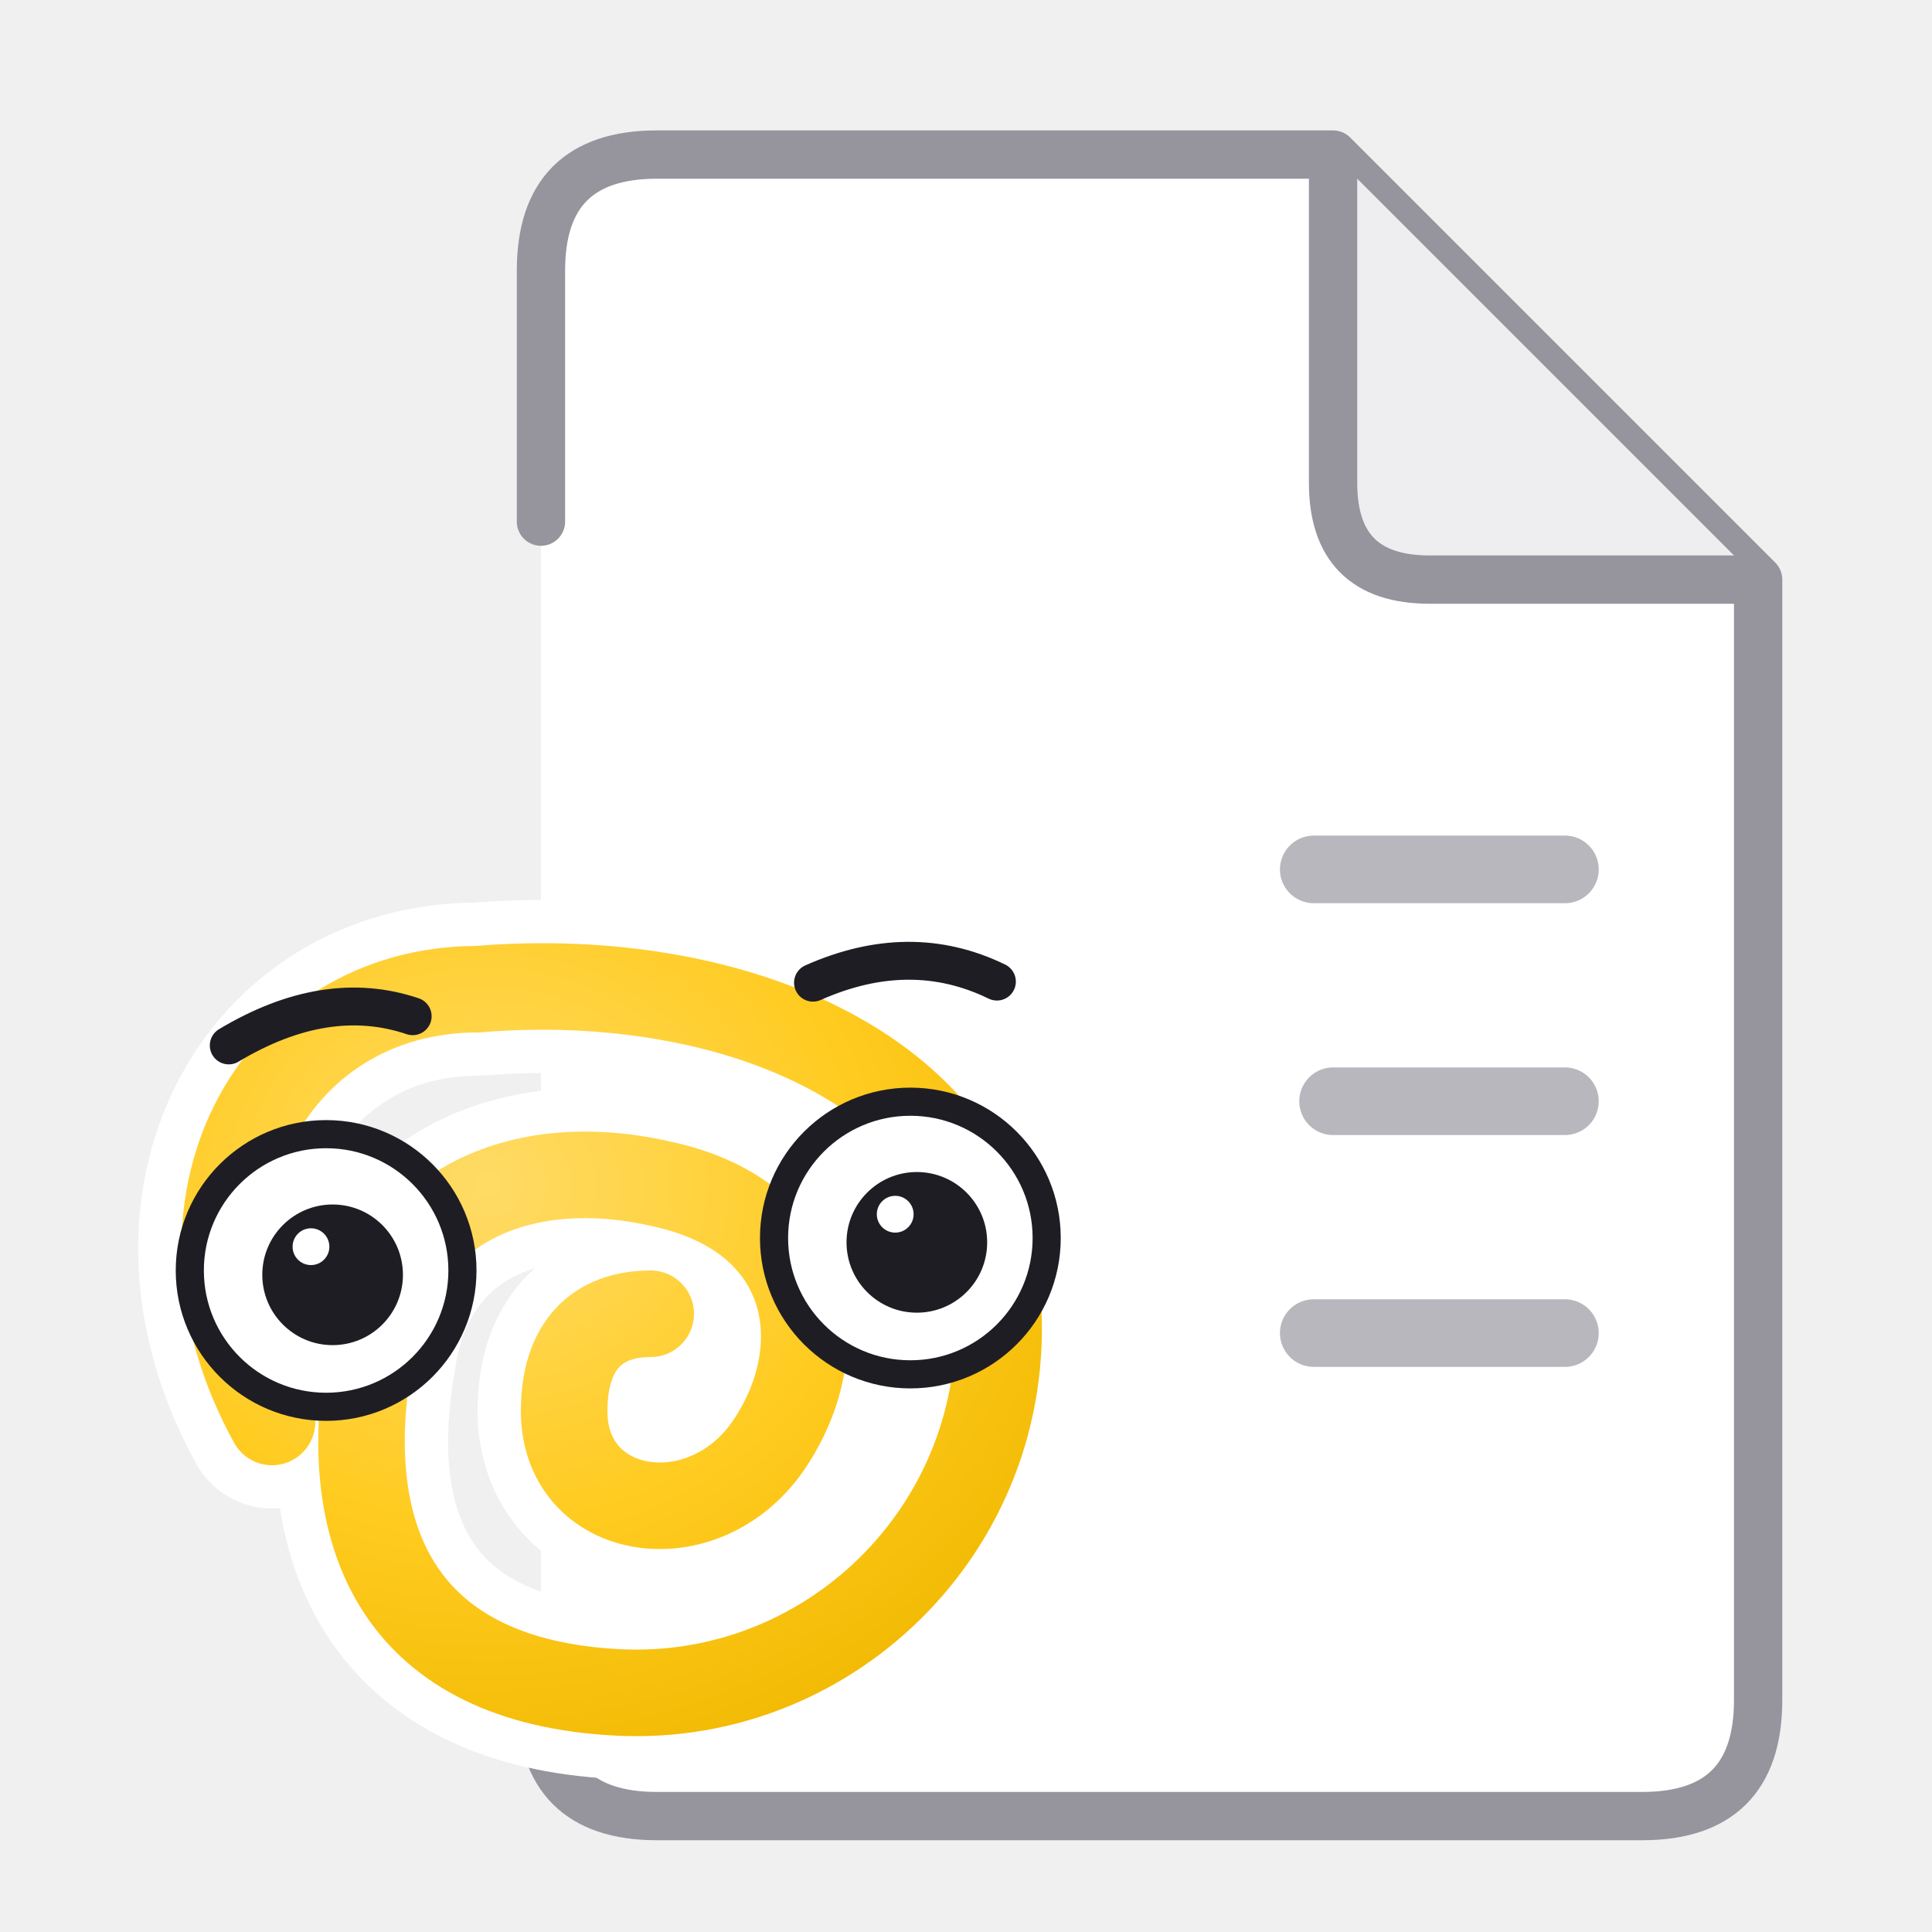
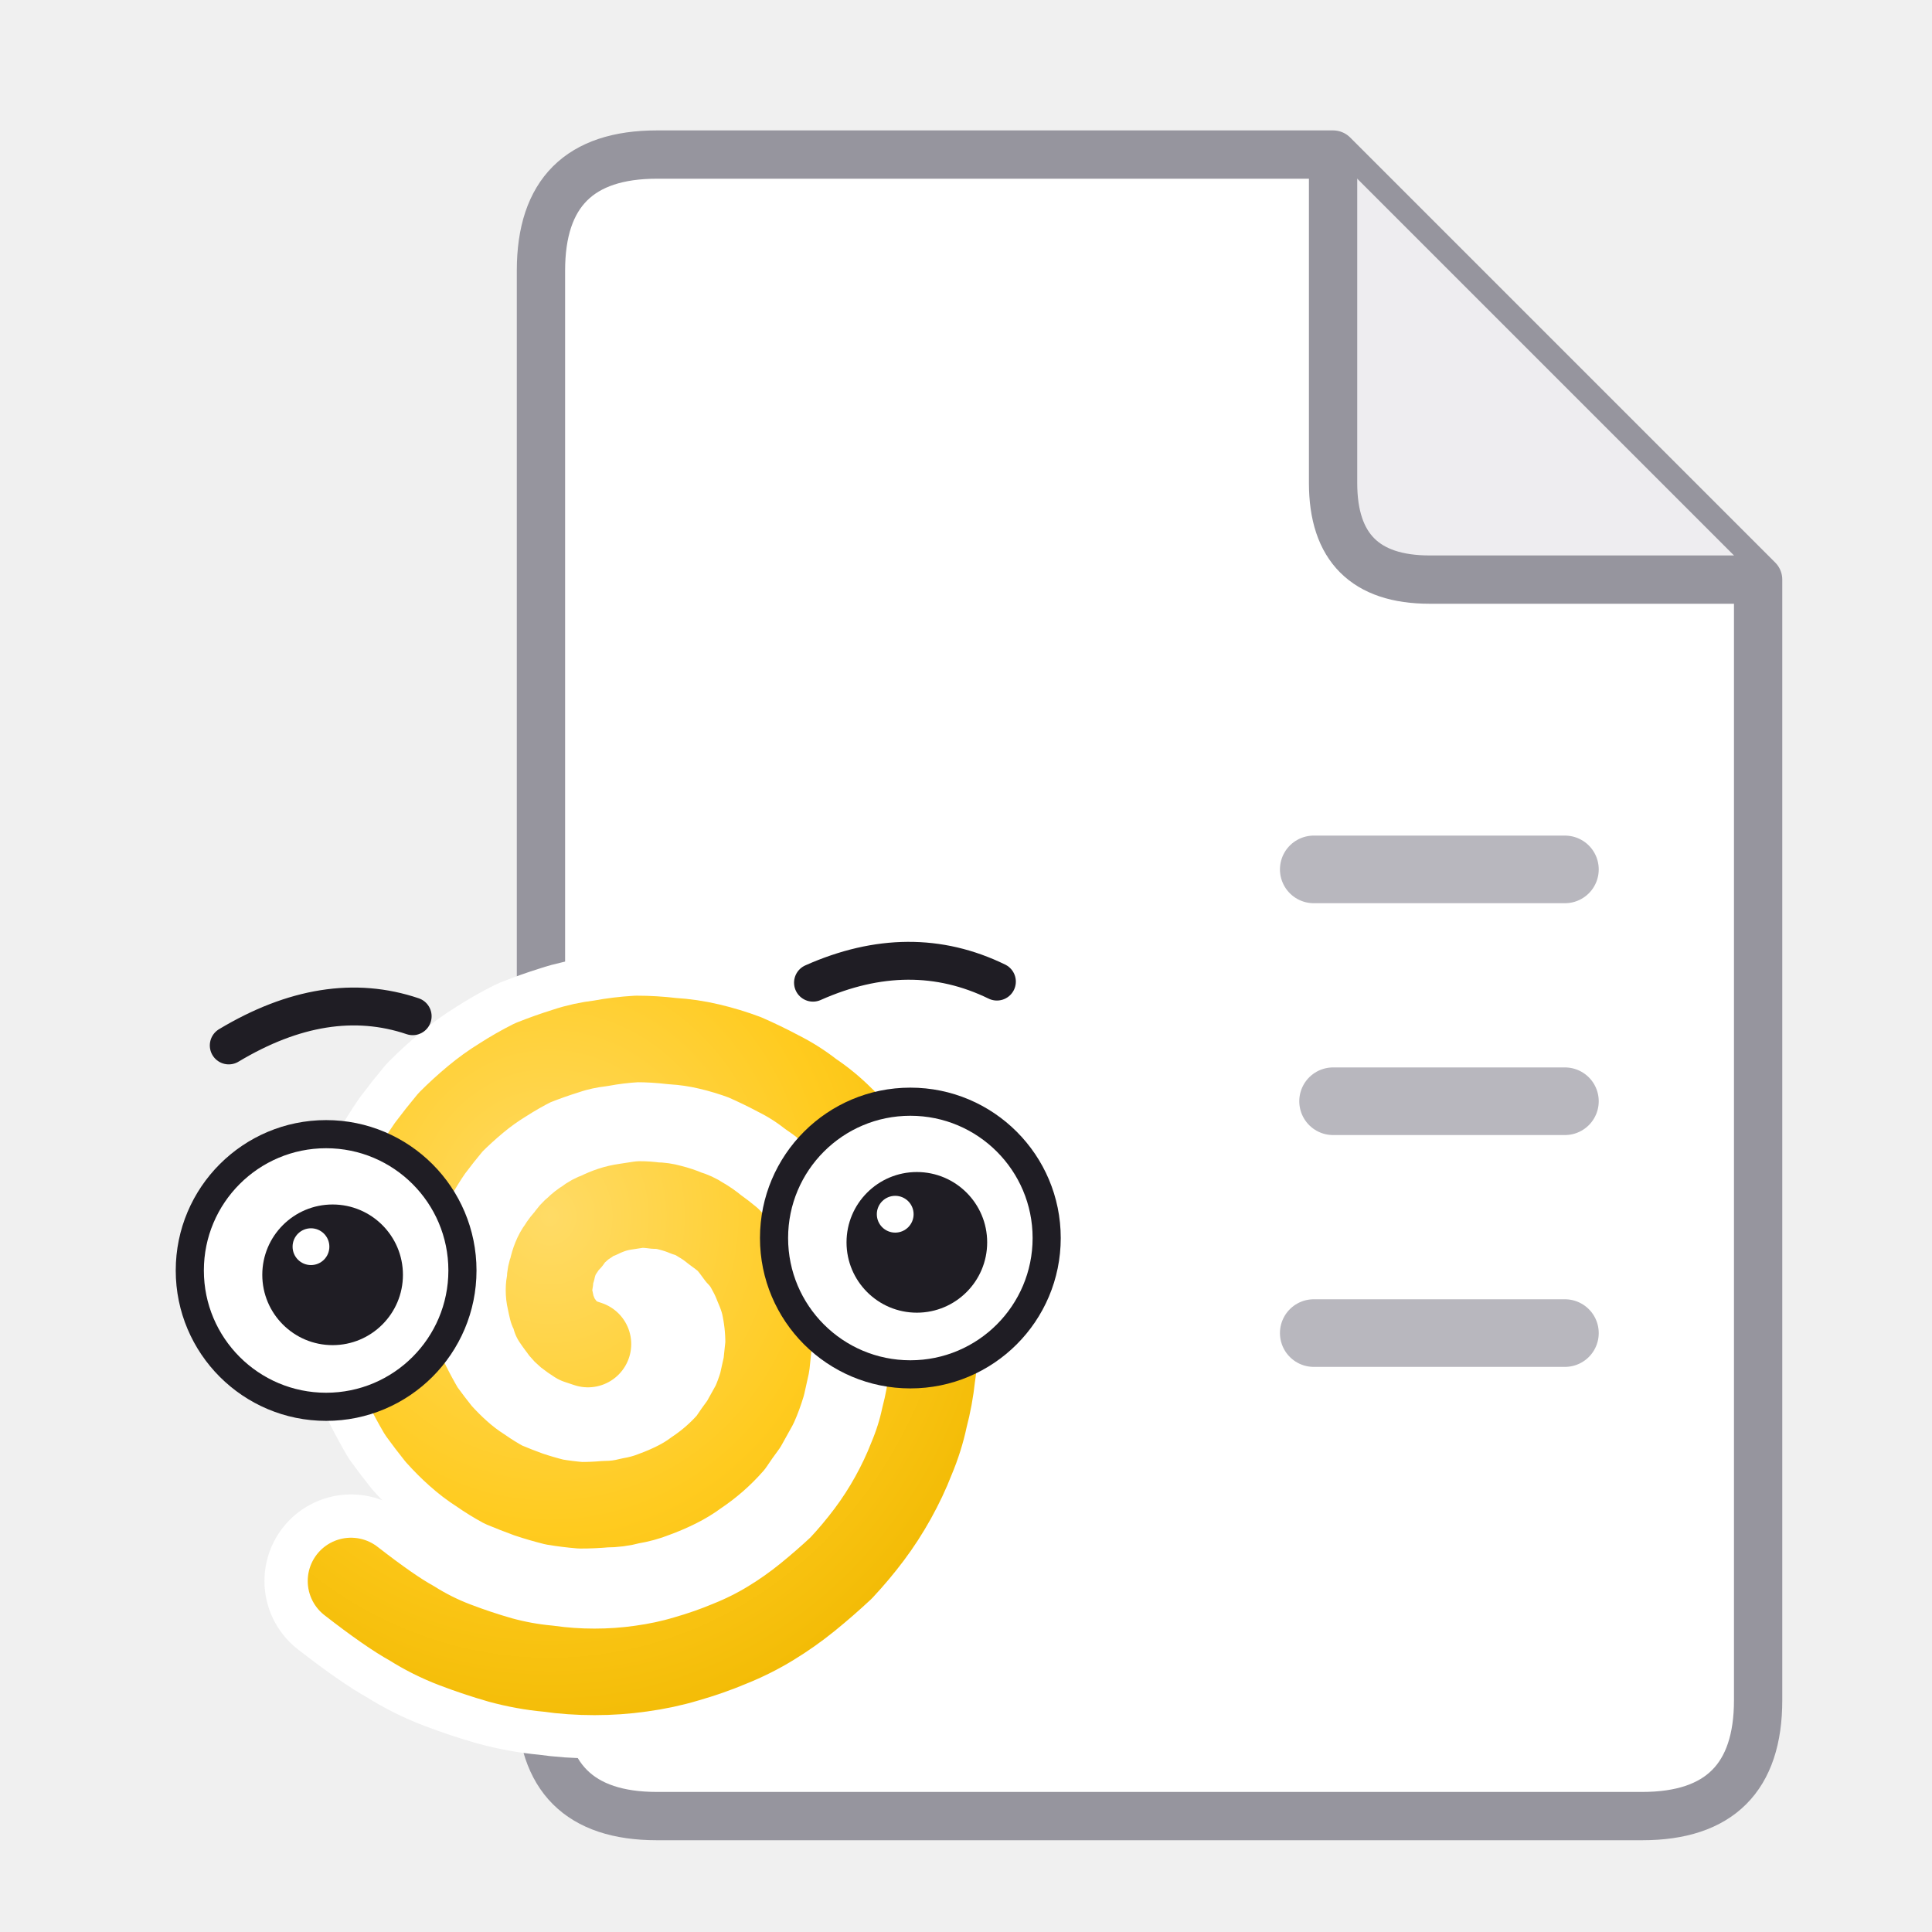
<svg xmlns="http://www.w3.org/2000/svg" viewBox="0 0 100 100" role="img" aria-label="OpenDoc document">
  <path d="M34 8H69L91 30V88Q91 94 85 94H34Q28 94 28 88V14Q28 8 34 8Z" fill="#fff" />
-   <path d="M28 27V14Q28 8 34 8H69L91 30V88Q91 94 85 94H34Q28 94 28 88V86" fill="none" stroke="#96959e" stroke-width="2.5" stroke-linejoin="round" stroke-linecap="round" />
+   <path d="M28 88V14Q28 8 34 8H69L91 30V88Q91 94 85 94H34Q28 94 28 88" fill="none" stroke="#96959e" stroke-width="2.5" stroke-linejoin="round" stroke-linecap="round" />
  <path d="M69 8V25Q69 30 74 30H91" fill="#eeedf0" stroke="#96959e" stroke-width="2.5" stroke-linejoin="round" />
  <path d="M68 45H81M69 57H81M68 69H81" fill="none" stroke="#b8b7be" stroke-width="3.5" stroke-linecap="round" />
  <g transform="translate(4 40) scale(0.56)">
    <g>
-       <path class="od-face-body" d="M18 60C7 40 18 20 37 20C61 18 84 28 85 48C87 69 70 86 50 85C30 84 24 71 27 54C29 40 41 35 54 38C68 41 70 53 64 62C58 71 45 69 45 59C45 53 48 50 53 50" fill="none" stroke="#fff" stroke-width="16" stroke-linecap="round" stroke-linejoin="round" />
+       <path class="od-face-body" d="M25.3 74.7Q28.9 77.5 30.9 78.6Q32.8 79.8 34.9 80.6Q37 81.4 39.1 82Q41.3 82.6 43.5 82.8Q45.6 83.1 47.8 83.1Q50 83.1 52.1 82.8Q54.3 82.5 56.3 81.9Q58.4 81.3 60.3 80.5Q62.3 79.7 64.1 78.6Q65.9 77.5 67.5 76.2Q69.1 74.9 70.6 73.5Q72 72 73.2 70.4Q74.4 68.8 75.4 67Q76.4 65.2 77.1 63.4Q77.9 61.5 78.3 59.6Q78.8 57.7 79 55.8Q79.3 53.9 79.2 51.9Q79.2 50 78.9 48.1Q78.6 46.2 78.1 44.4Q77.6 42.6 76.8 40.9Q76.1 39.2 75.1 37.6Q74.2 36.1 73 34.6Q71.9 33.2 70.6 32Q69.3 30.7 67.8 29.7Q66.4 28.6 64.8 27.8Q63.3 27 61.7 26.3Q60.1 25.7 58.4 25.3Q56.7 24.9 55 24.8Q53.3 24.6 51.7 24.6Q50 24.7 48.4 25Q46.7 25.2 45.2 25.7Q43.6 26.2 42.1 26.8Q40.7 27.5 39.3 28.4Q38 29.2 36.8 30.2Q35.6 31.2 34.5 32.3Q33.5 33.5 32.6 34.7Q31.7 36 31 37.3Q30.3 38.6 29.8 40Q29.3 41.4 29 42.9Q28.7 44.3 28.5 45.7Q28.4 47.2 28.5 48.6Q28.6 50 28.8 51.4Q29.1 52.8 29.5 54.1Q29.9 55.4 30.5 56.6Q31.1 57.8 31.8 59Q32.6 60.1 33.4 61.1Q34.3 62.1 35.2 62.9Q36.2 63.8 37.3 64.5Q38.3 65.2 39.4 65.8Q40.6 66.3 41.7 66.7Q42.9 67.1 44.1 67.4Q45.3 67.6 46.5 67.7Q47.7 67.7 48.8 67.6Q50 67.6 51.1 67.3Q52.3 67.1 53.3 66.7Q54.4 66.3 55.4 65.8Q56.4 65.3 57.2 64.7Q58.1 64.1 58.9 63.4Q59.7 62.7 60.4 61.9Q61 61 61.6 60.2Q62.1 59.3 62.6 58.4Q63 57.5 63.3 56.5Q63.5 55.6 63.7 54.7Q63.8 53.7 63.9 52.8Q63.9 51.8 63.8 50.9Q63.7 50 63.5 49.1Q63.3 48.3 62.9 47.4Q62.6 46.6 62.2 45.9Q61.8 45.1 61.2 44.5Q60.7 43.8 60.2 43.2Q59.6 42.7 58.9 42.2Q58.3 41.7 57.6 41.3Q57 40.9 56.3 40.7Q55.6 40.4 54.8 40.2Q54.1 40 53.4 40Q52.7 39.9 52 39.9Q51.3 40 50.7 40.1Q50 40.2 49.4 40.4Q48.8 40.6 48.2 40.9Q47.6 41.1 47.1 41.5Q46.6 41.8 46.2 42.2Q45.7 42.6 45.4 43.1Q45 43.5 44.7 44Q44.4 44.4 44.2 44.9Q44 45.4 43.9 45.9Q43.7 46.4 43.7 46.9Q43.6 47.4 43.6 47.8Q43.6 48.3 43.7 48.7Q43.8 49.2 43.9 49.6Q44.1 50 44.2 50.4Q44.4 50.7 44.7 51.1Q44.9 51.4 45.1 51.6Q45.4 51.9 45.7 52.1Q46 52.3 46.3 52.5Q46.6 52.6 46.9 52.7L47.2 52.8" fill="none" stroke="#fff" stroke-width="16" stroke-linecap="round" stroke-linejoin="round" />
    </g>
    <defs>
      <radialGradient id="od-face-1" cx="0.34" cy="0.28" r="0.9">
        <stop offset="0" stop-color="hsl(46 100% 70%)" />
        <stop offset="0.55" stop-color="hsl(46 100% 56%)" />
        <stop offset="1" stop-color="hsl(46 100% 47%)" />
      </radialGradient>
    </defs>
    <g>
-       <path class="od-face-body" d="M18 60C7 40 18 20 37 20C61 18 84 28 85 48C87 69 70 86 50 85C30 84 24 71 27 54C29 40 41 35 54 38C68 41 70 53 64 62C58 71 45 69 45 59C45 53 48 50 53 50" fill="none" stroke="url(#od-face-1)" stroke-width="8" stroke-linecap="round" stroke-linejoin="round" />
+       <path class="od-face-body" d="M25.3 74.7Q28.9 77.5 30.9 78.6Q32.8 79.8 34.9 80.6Q37 81.4 39.1 82Q41.3 82.6 43.5 82.8Q45.6 83.1 47.8 83.1Q50 83.1 52.1 82.8Q54.3 82.5 56.3 81.9Q58.4 81.3 60.3 80.5Q62.3 79.7 64.1 78.6Q65.9 77.5 67.5 76.2Q69.1 74.9 70.6 73.5Q72 72 73.2 70.4Q74.4 68.8 75.4 67Q76.4 65.2 77.1 63.4Q77.9 61.5 78.3 59.6Q78.8 57.7 79 55.8Q79.3 53.9 79.2 51.9Q79.2 50 78.9 48.1Q78.6 46.2 78.1 44.4Q77.6 42.6 76.8 40.9Q76.1 39.2 75.1 37.6Q74.2 36.1 73 34.6Q71.9 33.2 70.6 32Q69.3 30.7 67.8 29.7Q66.4 28.6 64.8 27.8Q63.3 27 61.7 26.3Q60.1 25.7 58.4 25.3Q56.7 24.9 55 24.8Q53.3 24.6 51.7 24.6Q50 24.7 48.4 25Q46.7 25.2 45.2 25.7Q43.6 26.2 42.1 26.8Q40.7 27.5 39.3 28.4Q38 29.2 36.8 30.2Q35.6 31.2 34.5 32.3Q33.5 33.5 32.6 34.7Q31.7 36 31 37.3Q30.3 38.6 29.8 40Q29.3 41.4 29 42.9Q28.7 44.3 28.5 45.7Q28.4 47.2 28.5 48.6Q28.6 50 28.8 51.4Q29.1 52.8 29.5 54.1Q29.9 55.4 30.5 56.6Q31.1 57.8 31.8 59Q32.6 60.1 33.4 61.1Q34.3 62.1 35.2 62.9Q36.2 63.8 37.3 64.5Q38.3 65.2 39.4 65.8Q40.6 66.3 41.7 66.7Q42.9 67.1 44.1 67.4Q45.3 67.6 46.5 67.7Q47.7 67.7 48.8 67.6Q50 67.6 51.1 67.3Q52.3 67.1 53.3 66.7Q54.4 66.3 55.4 65.8Q56.4 65.3 57.2 64.7Q58.1 64.1 58.9 63.4Q59.7 62.7 60.4 61.9Q61 61 61.6 60.2Q62.1 59.3 62.6 58.4Q63 57.5 63.3 56.5Q63.5 55.6 63.7 54.7Q63.8 53.7 63.9 52.8Q63.9 51.8 63.8 50.9Q63.7 50 63.5 49.1Q63.3 48.3 62.9 47.4Q62.6 46.6 62.2 45.9Q61.8 45.1 61.2 44.5Q60.7 43.8 60.2 43.2Q59.6 42.7 58.9 42.2Q58.3 41.7 57.6 41.3Q57 40.9 56.3 40.7Q55.6 40.4 54.8 40.2Q54.1 40 53.4 40Q52.7 39.9 52 39.9Q51.3 40 50.7 40.1Q50 40.2 49.4 40.4Q48.8 40.6 48.2 40.9Q47.6 41.1 47.1 41.5Q46.6 41.8 46.2 42.2Q45.7 42.6 45.4 43.1Q45 43.5 44.7 44Q44.4 44.4 44.2 44.9Q44 45.4 43.9 45.9Q43.7 46.4 43.7 46.9Q43.6 47.4 43.6 47.8Q43.6 48.3 43.7 48.7Q43.8 49.2 43.9 49.6Q44.1 50 44.2 50.4Q44.4 50.7 44.7 51.1Q44.9 51.4 45.1 51.6Q45.4 51.9 45.7 52.1Q46 52.3 46.3 52.5Q46.6 52.6 46.9 52.7L47.2 52.8" fill="none" stroke="url(#od-face-1)" stroke-width="8" stroke-linecap="round" stroke-linejoin="round" />
    </g>
    <g class="od-face-look">
      <circle cx="23" cy="46" r="12.6" fill="#fff" stroke="#1f1d24" stroke-width="2.6" />
      <circle cx="23.6" cy="46.4" r="6.5" fill="#1f1d24" />
      <circle cx="21.6" cy="43.8" r="1.7" fill="#fff" />
      <path d="M14 25.2Q23 19.8 31 22.5" fill="none" stroke="#1f1d24" stroke-width="3.5" stroke-linecap="round" stroke-linejoin="round" />
      <circle cx="77" cy="43" r="12.6" fill="#fff" stroke="#1f1d24" stroke-width="2.6" />
      <circle cx="77.6" cy="43.4" r="6.5" fill="#1f1d24" />
      <circle cx="75.6" cy="40.8" r="1.7" fill="#fff" />
      <path d="M68 19.4Q77 15.4 85 19.3" fill="none" stroke="#1f1d24" stroke-width="3.5" stroke-linecap="round" stroke-linejoin="round" />
    </g>
  </g>
</svg>
